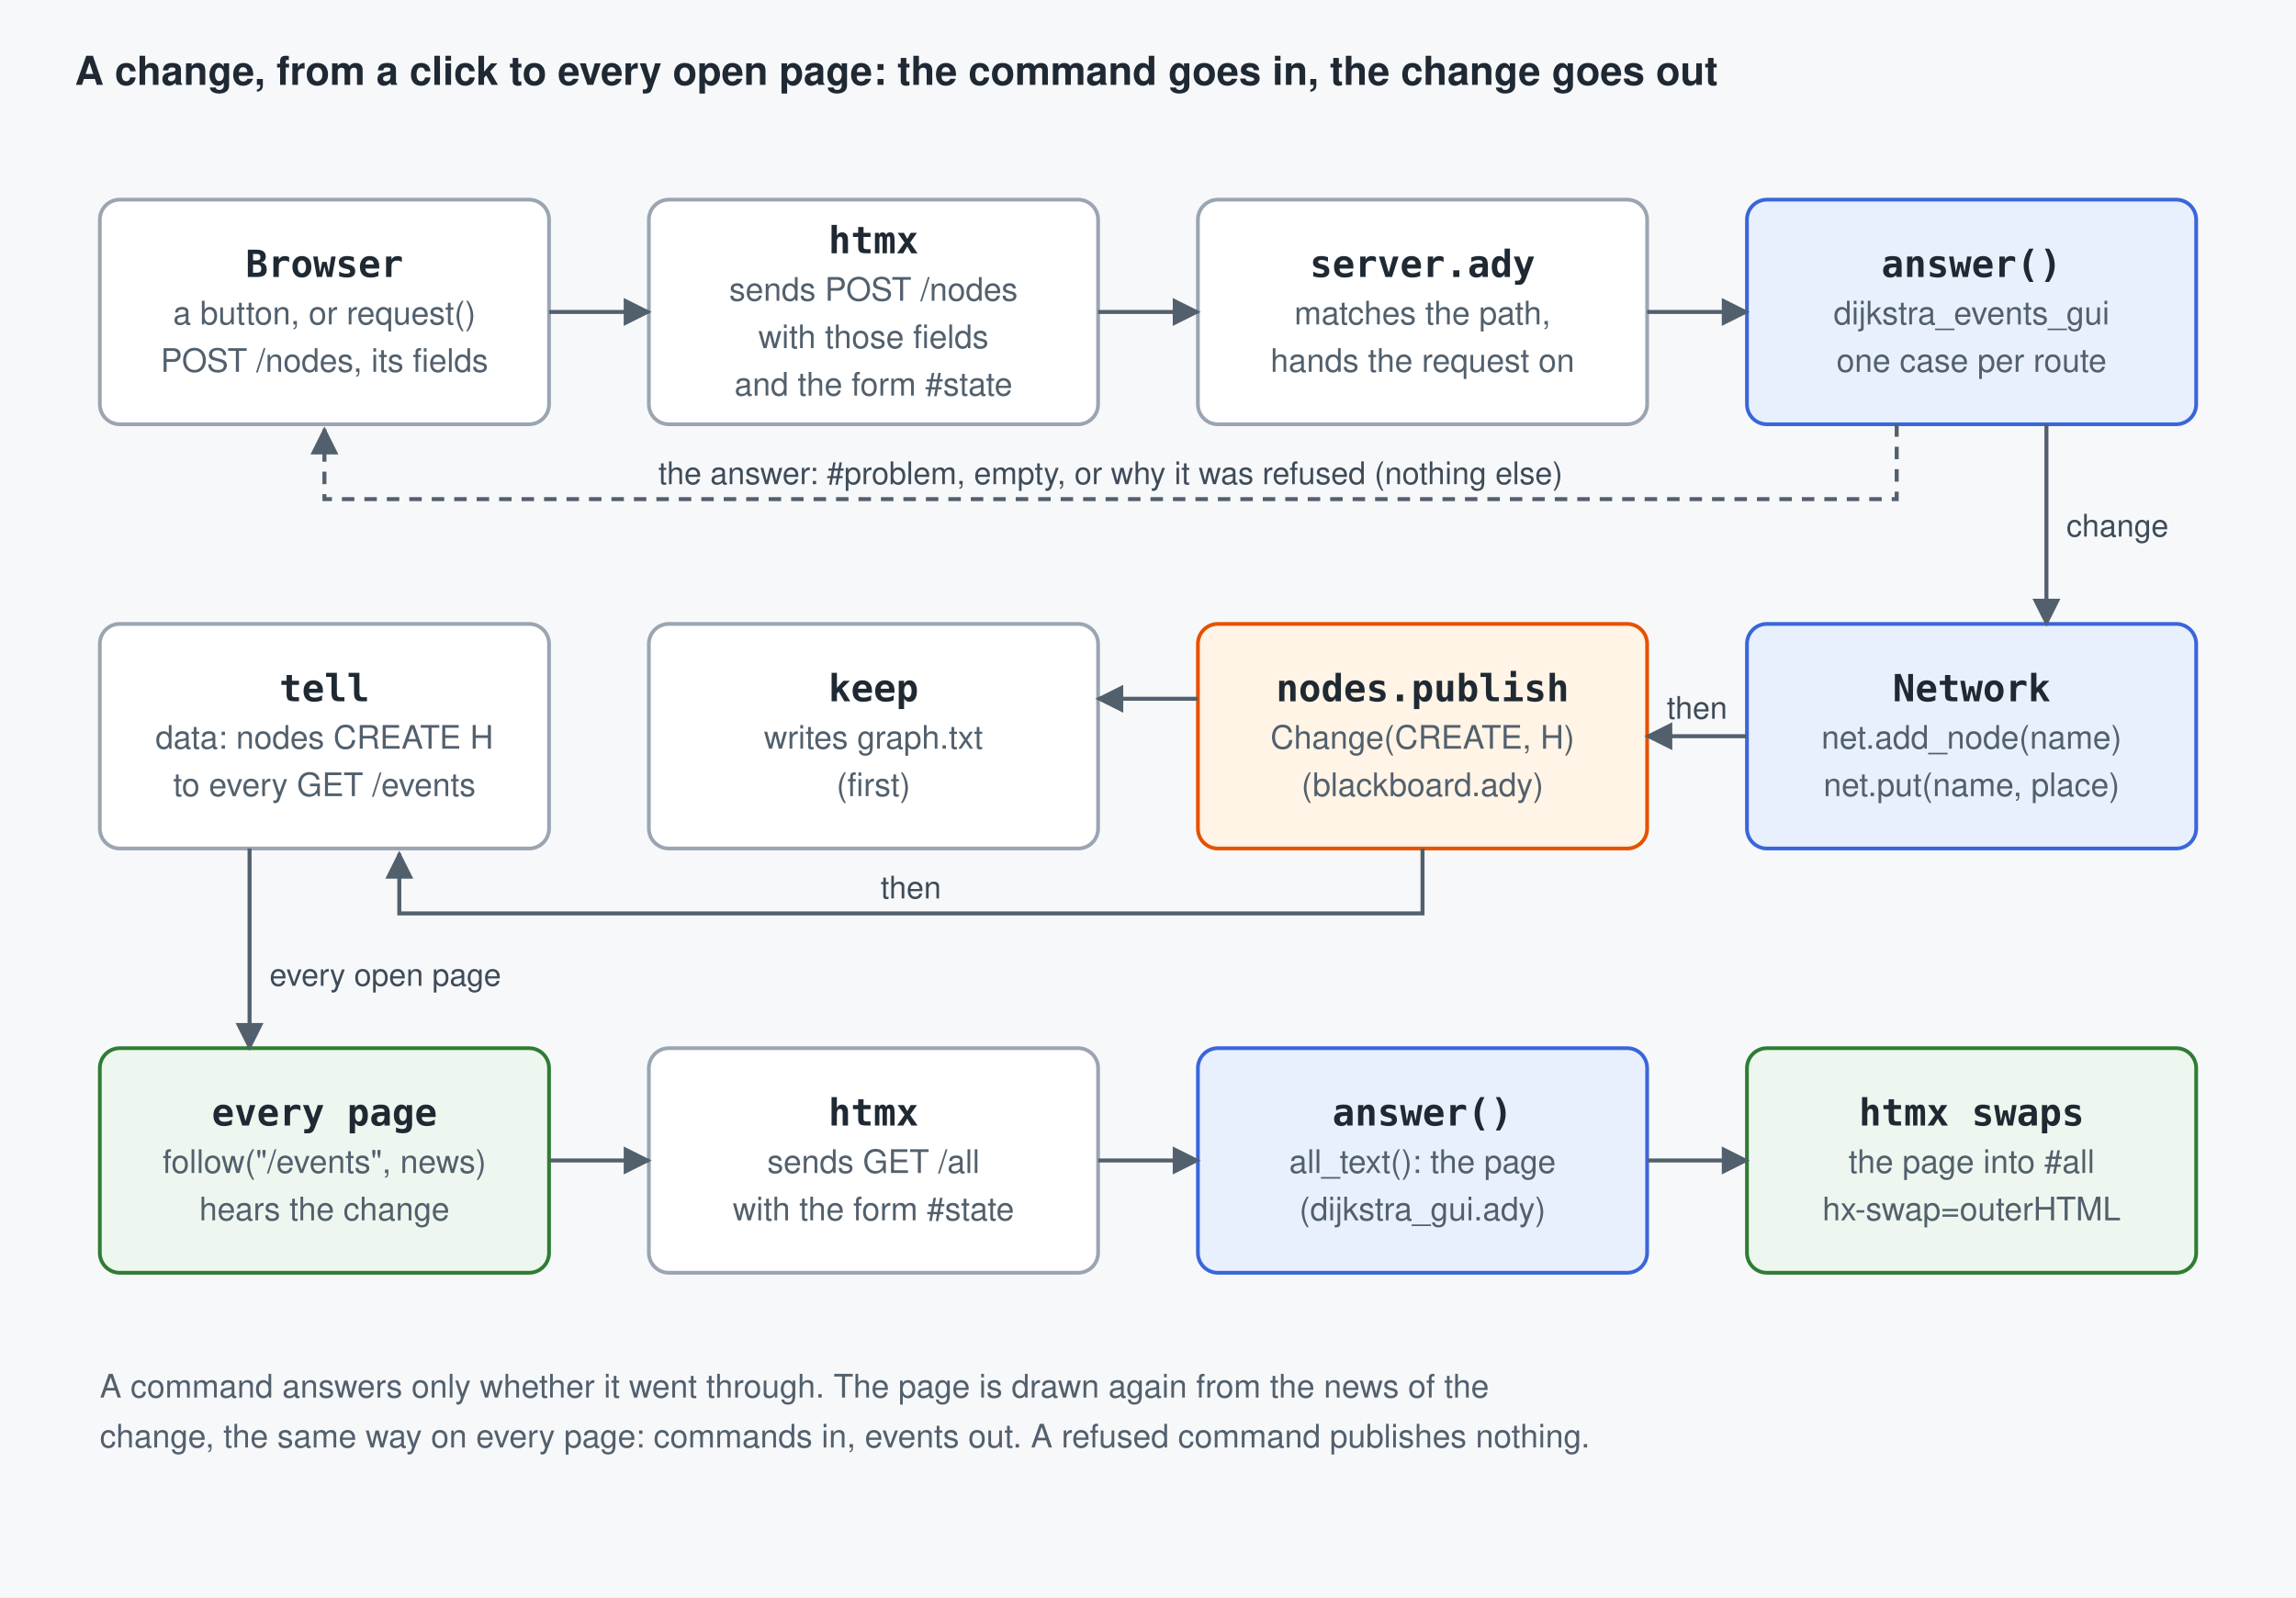
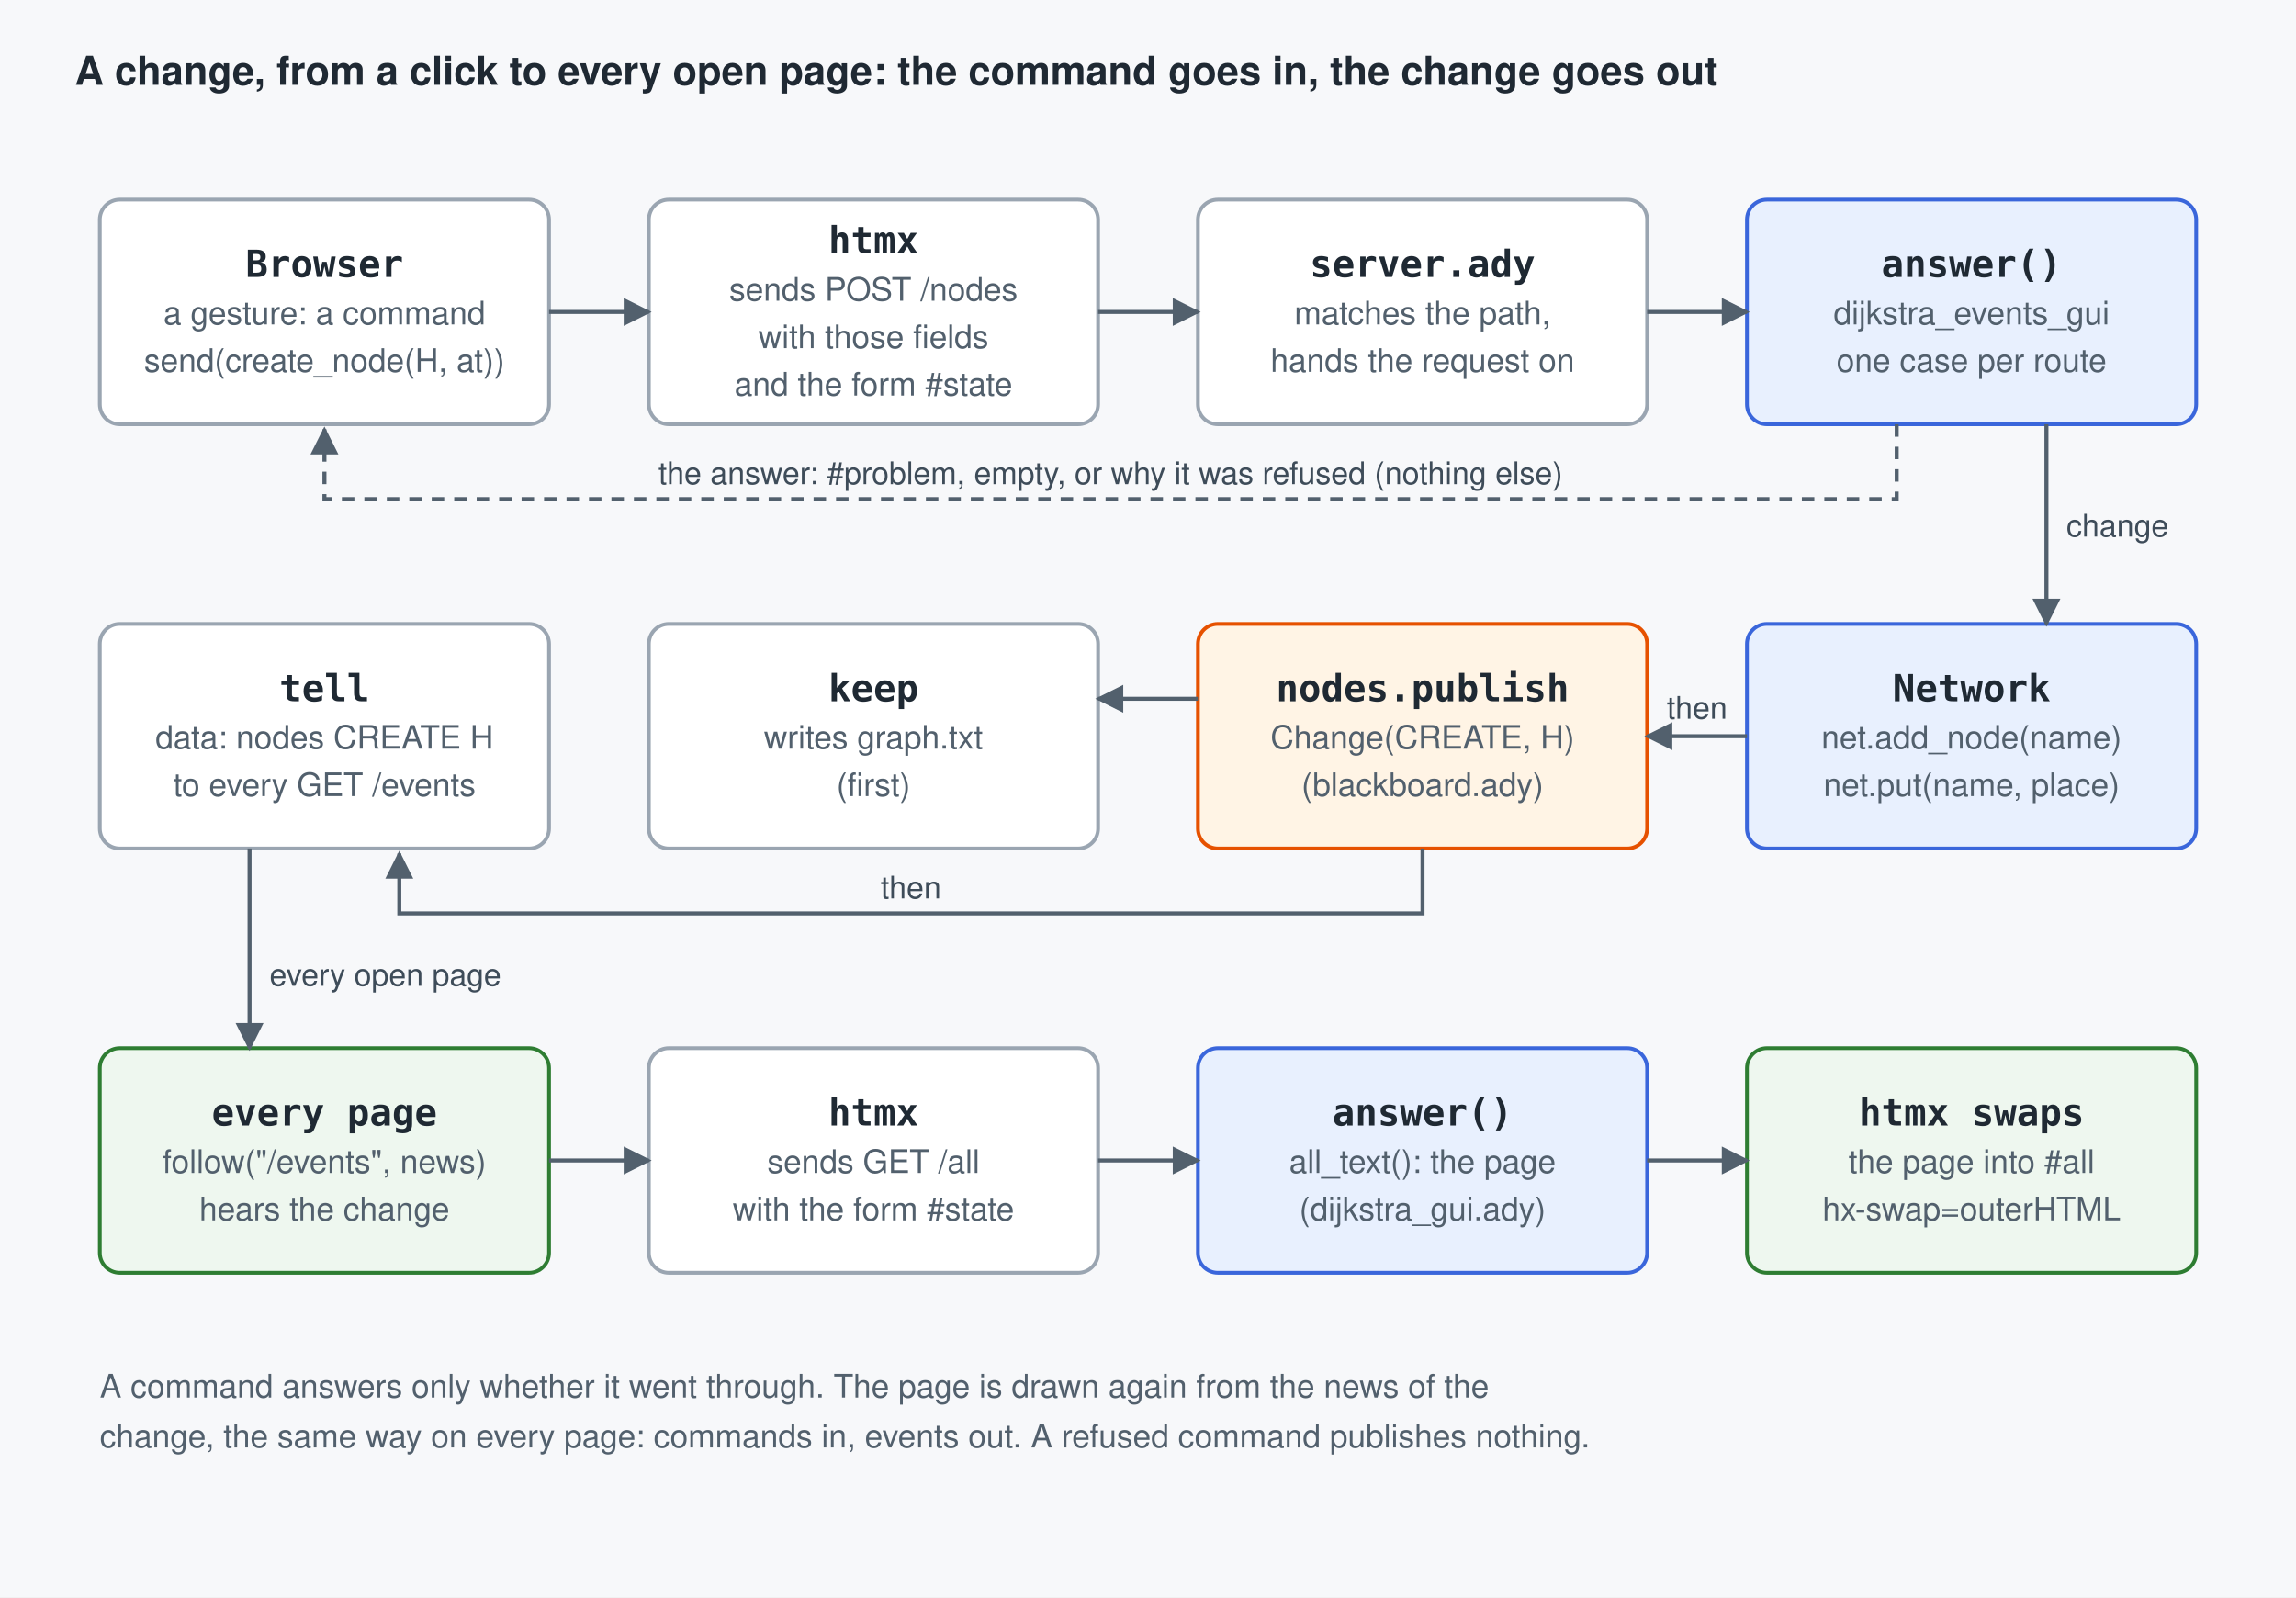
<svg xmlns="http://www.w3.org/2000/svg" width="920" height="640" viewBox="0 0 920 640" font-family="system-ui, -apple-system, Segoe UI, Helvetica, Arial, sans-serif">
  <defs>
    <marker id="a" viewBox="0 0 10 10" refX="9" refY="5" markerWidth="7" markerHeight="7" orient="auto-start-reverse">
      <path d="M 0 0 L 10 5 L 0 10 z" fill="#52606d" />
    </marker>
  </defs>
  <rect width="100%" height="100%" fill="#f7f8fa" />
  <text x="30" y="34" font-size="16" fill="#1f2933" font-weight="700" text-anchor="start">A change, from a click to every open page: the command goes in, the change goes out</text>
  <rect x="40" y="80" width="180" height="90" rx="8" fill="#fff" stroke="#9aa5b1" stroke-width="1.5" />
  <text x="130.0" y="111.0" text-anchor="middle" font-size="15" fill="#1f2933" font-weight="700" font-family="ui-monospace, Menlo, Consolas, monospace">Browser</text>
-   <text x="130.0" y="130.0" text-anchor="middle" font-size="13" fill="#52606d">a button, or request()</text>
-   <text x="130.0" y="149.0" text-anchor="middle" font-size="13" fill="#52606d">POST /nodes, its fields</text>
+   <text x="130.0" y="130.0" text-anchor="middle" font-size="13" fill="#52606d">a gesture: a command</text>
+   <text x="130.0" y="149.0" text-anchor="middle" font-size="13" fill="#52606d">send(create_node(H, at))</text>
  <rect x="260" y="80" width="180" height="90" rx="8" fill="#fff" stroke="#9aa5b1" stroke-width="1.5" />
  <text x="350.0" y="101.5" text-anchor="middle" font-size="15" fill="#1f2933" font-weight="700" font-family="ui-monospace, Menlo, Consolas, monospace">htmx</text>
  <text x="350.0" y="120.5" text-anchor="middle" font-size="13" fill="#52606d">sends POST /nodes</text>
  <text x="350.0" y="139.5" text-anchor="middle" font-size="13" fill="#52606d">with those fields</text>
  <text x="350.0" y="158.5" text-anchor="middle" font-size="13" fill="#52606d">and the form #state</text>
  <rect x="480" y="80" width="180" height="90" rx="8" fill="#fff" stroke="#9aa5b1" stroke-width="1.5" />
  <text x="570.0" y="111.0" text-anchor="middle" font-size="15" fill="#1f2933" font-weight="700" font-family="ui-monospace, Menlo, Consolas, monospace">server.ady</text>
  <text x="570.0" y="130.0" text-anchor="middle" font-size="13" fill="#52606d">matches the path,</text>
  <text x="570.0" y="149.0" text-anchor="middle" font-size="13" fill="#52606d">hands the request on</text>
  <rect x="700" y="80" width="180" height="90" rx="8" fill="#e8f0fe" stroke="#3a66db" stroke-width="1.5" />
  <text x="790.0" y="111.0" text-anchor="middle" font-size="15" fill="#1f2933" font-weight="700" font-family="ui-monospace, Menlo, Consolas, monospace">answer()</text>
  <text x="790.0" y="130.0" text-anchor="middle" font-size="13" fill="#52606d">dijkstra_events_gui</text>
  <text x="790.0" y="149.0" text-anchor="middle" font-size="13" fill="#52606d">one case per route</text>
  <line x1="220" y1="125" x2="260" y2="125" stroke="#52606d" stroke-width="1.6" marker-end="url(#a)" />
  <line x1="440" y1="125" x2="480" y2="125" stroke="#52606d" stroke-width="1.6" marker-end="url(#a)" />
  <line x1="660" y1="125" x2="700" y2="125" stroke="#52606d" stroke-width="1.6" marker-end="url(#a)" />
  <path d="M 760 170 V 200 H 130 V 172" fill="none" stroke="#52606d" stroke-width="1.6" stroke-dasharray="5 4" marker-end="url(#a)" />
  <text x="445" y="194" text-anchor="middle" font-size="12.5" fill="#3e4c59">the answer: #problem, empty, or why it was refused (nothing else)</text>
  <rect x="700" y="250" width="180" height="90" rx="8" fill="#e8f0fe" stroke="#3a66db" stroke-width="1.5" />
  <text x="790.0" y="281.0" text-anchor="middle" font-size="15" fill="#1f2933" font-weight="700" font-family="ui-monospace, Menlo, Consolas, monospace">Network</text>
  <text x="790.0" y="300.0" text-anchor="middle" font-size="13" fill="#52606d">net.add_node(name)</text>
  <text x="790.0" y="319.0" text-anchor="middle" font-size="13" fill="#52606d">net.put(name, place)</text>
  <line x1="820" y1="170" x2="820" y2="250" stroke="#52606d" stroke-width="1.6" marker-end="url(#a)" />
  <text x="828" y="215" text-anchor="start" font-size="12.5" fill="#3e4c59">change</text>
  <rect x="480" y="250" width="180" height="90" rx="8" fill="#fff4e5" stroke="#e65100" stroke-width="1.5" />
  <text x="570.0" y="281.0" text-anchor="middle" font-size="15" fill="#1f2933" font-weight="700" font-family="ui-monospace, Menlo, Consolas, monospace">nodes.publish</text>
  <text x="570.0" y="300.0" text-anchor="middle" font-size="13" fill="#52606d">Change(CREATE, H)</text>
  <text x="570.0" y="319.0" text-anchor="middle" font-size="13" fill="#52606d">(blackboard.ady)</text>
  <line x1="700" y1="295" x2="660" y2="295" stroke="#52606d" stroke-width="1.6" marker-end="url(#a)" />
  <text x="680" y="288" text-anchor="middle" font-size="12.5" fill="#3e4c59">then</text>
  <rect x="260" y="250" width="180" height="90" rx="8" fill="#fff" stroke="#9aa5b1" stroke-width="1.5" />
  <text x="350.0" y="281.0" text-anchor="middle" font-size="15" fill="#1f2933" font-weight="700" font-family="ui-monospace, Menlo, Consolas, monospace">keep</text>
  <text x="350.0" y="300.0" text-anchor="middle" font-size="13" fill="#52606d">writes graph.txt</text>
  <text x="350.0" y="319.0" text-anchor="middle" font-size="13" fill="#52606d">(first)</text>
  <rect x="40" y="250" width="180" height="90" rx="8" fill="#fff" stroke="#9aa5b1" stroke-width="1.5" />
  <text x="130.0" y="281.0" text-anchor="middle" font-size="15" fill="#1f2933" font-weight="700" font-family="ui-monospace, Menlo, Consolas, monospace">tell</text>
  <text x="130.0" y="300.0" text-anchor="middle" font-size="13" fill="#52606d">data: nodes CREATE H</text>
  <text x="130.0" y="319.0" text-anchor="middle" font-size="13" fill="#52606d">to every GET /events</text>
  <line x1="480" y1="280" x2="440" y2="280" stroke="#52606d" stroke-width="1.6" marker-end="url(#a)" />
  <path d="M 570 340 V 366 H 160 V 342" fill="none" stroke="#52606d" stroke-width="1.6" marker-end="url(#a)" />
  <text x="365" y="360" text-anchor="middle" font-size="12.5" fill="#3e4c59">then</text>
  <rect x="40" y="420" width="180" height="90" rx="8" fill="#eef7ef" stroke="#2e7d32" stroke-width="1.5" />
  <text x="130.0" y="451.0" text-anchor="middle" font-size="15" fill="#1f2933" font-weight="700" font-family="ui-monospace, Menlo, Consolas, monospace">every page</text>
  <text x="130.0" y="470.0" text-anchor="middle" font-size="13" fill="#52606d">follow("/events", news)</text>
  <text x="130.0" y="489.0" text-anchor="middle" font-size="13" fill="#52606d">hears the change</text>
  <rect x="260" y="420" width="180" height="90" rx="8" fill="#fff" stroke="#9aa5b1" stroke-width="1.5" />
  <text x="350.0" y="451.0" text-anchor="middle" font-size="15" fill="#1f2933" font-weight="700" font-family="ui-monospace, Menlo, Consolas, monospace">htmx</text>
  <text x="350.0" y="470.0" text-anchor="middle" font-size="13" fill="#52606d">sends GET /all</text>
  <text x="350.0" y="489.0" text-anchor="middle" font-size="13" fill="#52606d">with the form #state</text>
  <rect x="480" y="420" width="180" height="90" rx="8" fill="#e8f0fe" stroke="#3a66db" stroke-width="1.5" />
  <text x="570.0" y="451.0" text-anchor="middle" font-size="15" fill="#1f2933" font-weight="700" font-family="ui-monospace, Menlo, Consolas, monospace">answer()</text>
  <text x="570.0" y="470.0" text-anchor="middle" font-size="13" fill="#52606d">all_text(): the page</text>
  <text x="570.0" y="489.0" text-anchor="middle" font-size="13" fill="#52606d">(dijkstra_gui.ady)</text>
  <rect x="700" y="420" width="180" height="90" rx="8" fill="#eef7ef" stroke="#2e7d32" stroke-width="1.5" />
  <text x="790.0" y="451.0" text-anchor="middle" font-size="15" fill="#1f2933" font-weight="700" font-family="ui-monospace, Menlo, Consolas, monospace">htmx swaps</text>
  <text x="790.0" y="470.0" text-anchor="middle" font-size="13" fill="#52606d">the page into #all</text>
  <text x="790.0" y="489.0" text-anchor="middle" font-size="13" fill="#52606d">hx-swap=outerHTML</text>
  <line x1="100" y1="340" x2="100" y2="420" stroke="#52606d" stroke-width="1.6" marker-end="url(#a)" />
  <text x="108" y="395" text-anchor="start" font-size="12.5" fill="#3e4c59">every open page</text>
  <line x1="220" y1="465" x2="260" y2="465" stroke="#52606d" stroke-width="1.6" marker-end="url(#a)" />
  <line x1="440" y1="465" x2="480" y2="465" stroke="#52606d" stroke-width="1.6" marker-end="url(#a)" />
  <line x1="660" y1="465" x2="700" y2="465" stroke="#52606d" stroke-width="1.6" marker-end="url(#a)" />
  <text x="40" y="560" font-size="13" fill="#52606d" font-weight="400" text-anchor="start">A command answers only whether it went through. The page is drawn again from the news of the</text>
  <text x="40" y="580" font-size="13" fill="#52606d" font-weight="400" text-anchor="start">change, the same way on every page: commands in, events out. A refused command publishes nothing.</text>
</svg>
